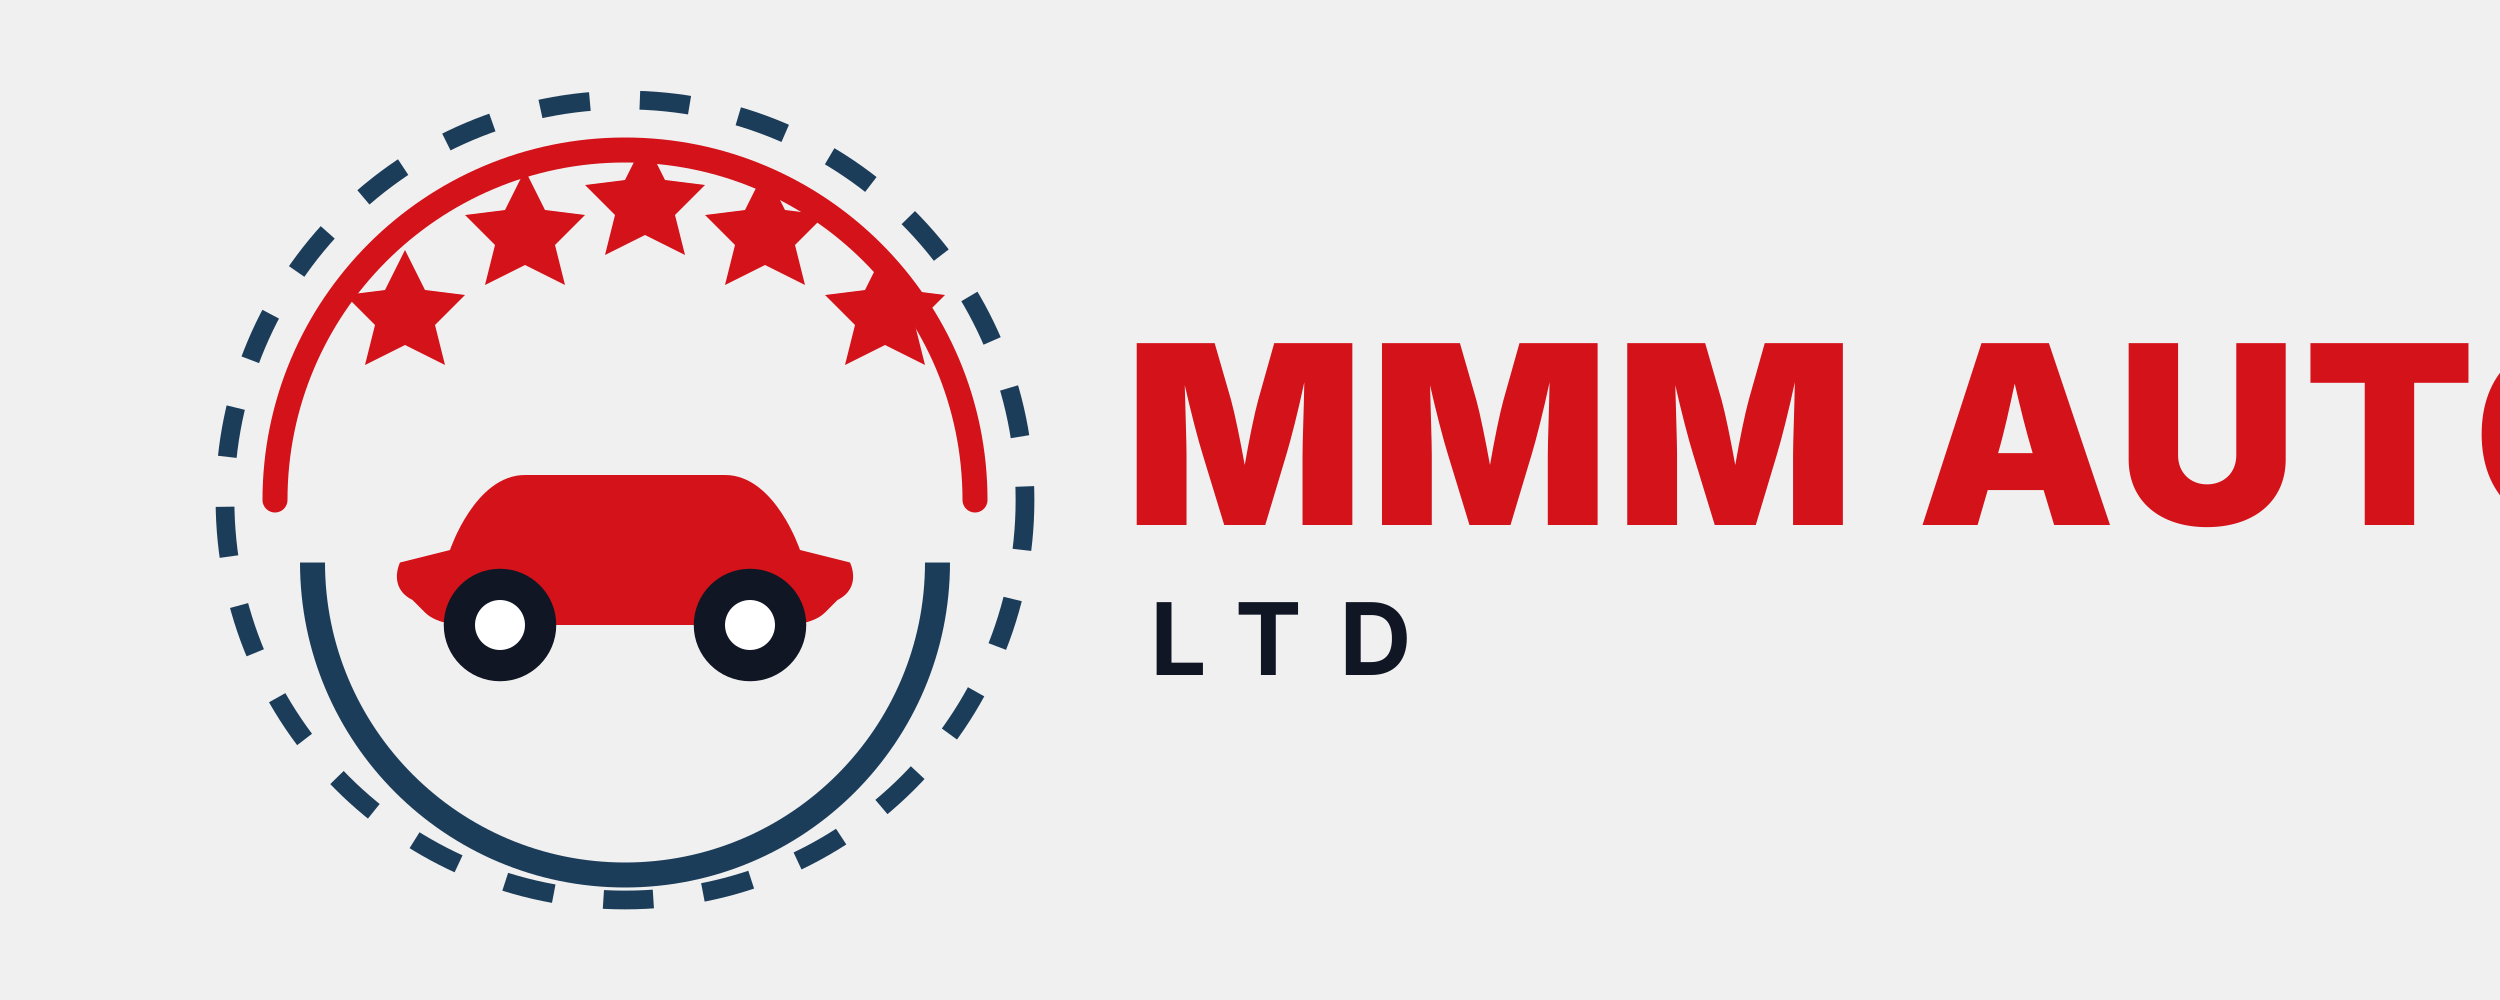
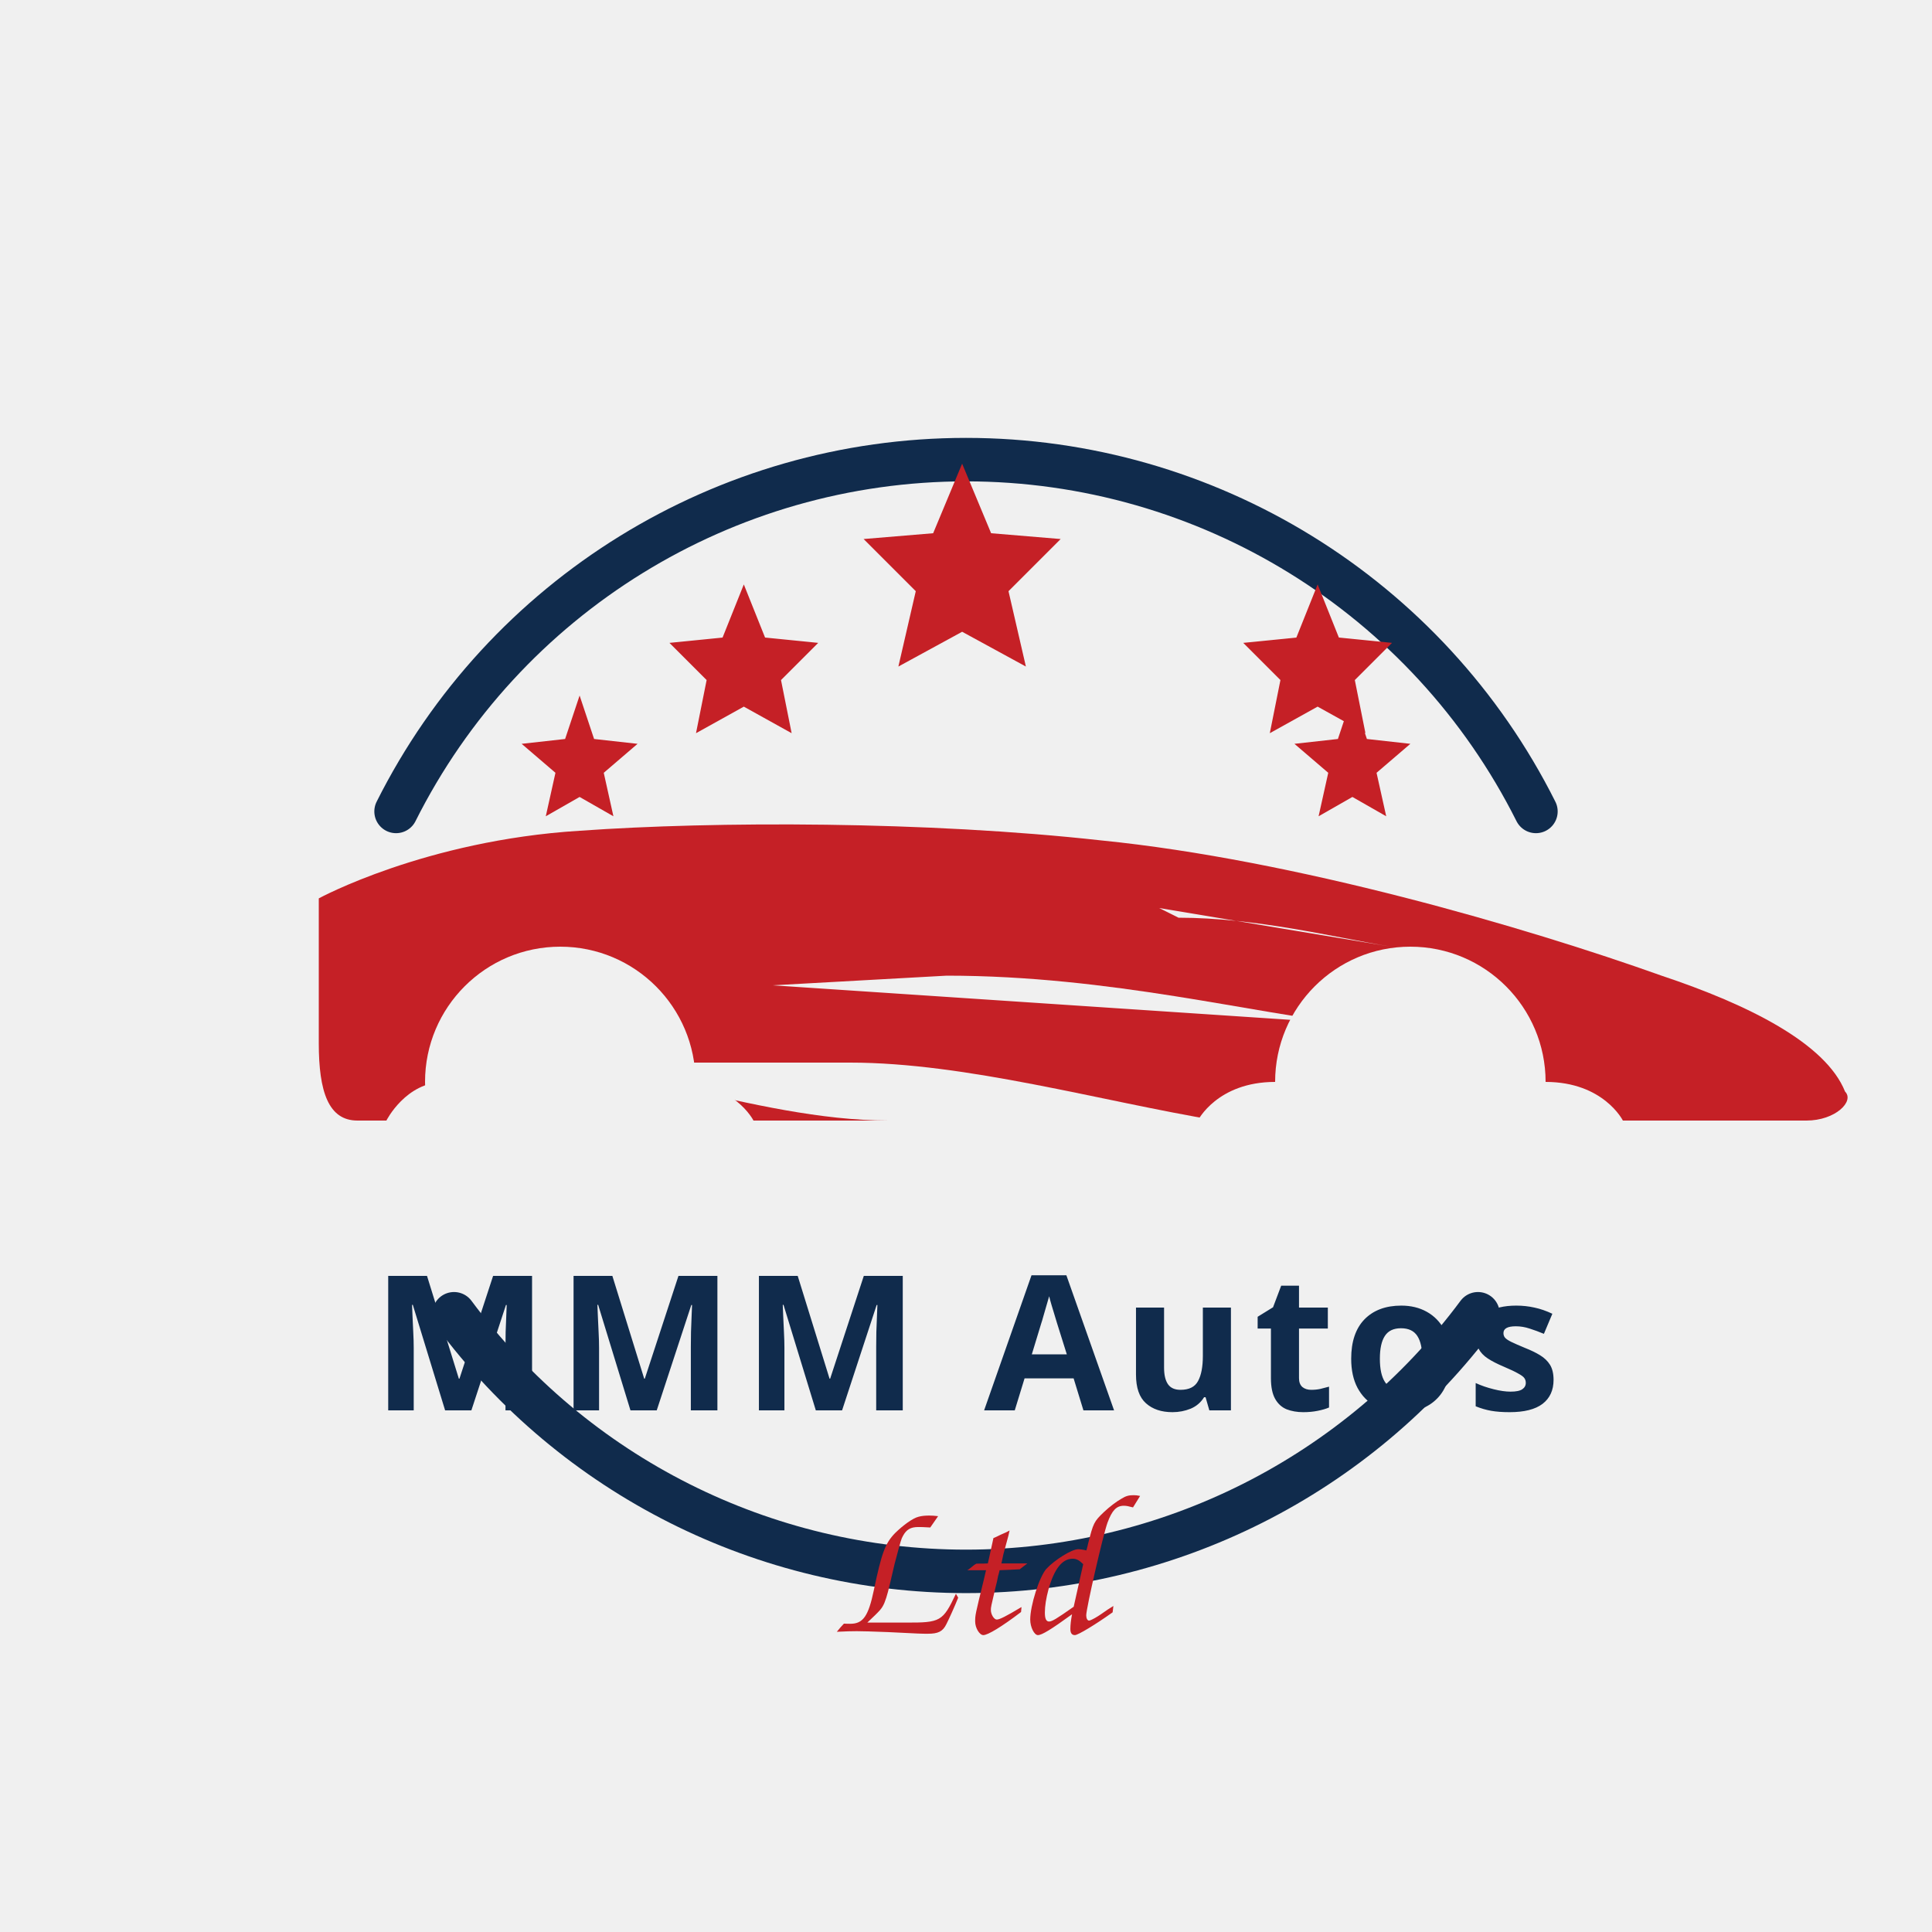
- <svg xmlns="http://www.w3.org/2000/svg" viewBox="0 0 200 80" width="200" height="80">
+ <svg xmlns="http://www.w3.org/2000/svg" viewBox="0 0 200 200" width="200" height="200">
  <defs>
+     <mask id="car-silhouette-mask">
+       <rect x="0" y="0" width="200" height="200" fill="#FFFFFF" />
+       <circle cx="58" cy="112" r="14" fill="#000000" />
+       <circle cx="146" cy="112" r="14" fill="#000000" />
+       <path d="M 52 110 C 62 109, 78 116, 92 116 L 126 116 C 114 114, 100 110, 88 110 Z" fill="#000000" />
+       <path d="M 80 102 L 140 106 C 130 105, 115 101, 98 101 Z" fill="#000000" />
+       <path d="M 120 94 L 144 98 C 138 97, 130 95, 122 95 Z" fill="#000000" />
+     </mask>
    <style>
-       .brand-title { font-family: 'Outfit', 'Inter', sans-serif; font-weight: 900; font-size: 20px; fill: #D3121A; }
-       .brand-subtitle { font-family: 'Outfit', 'Inter', sans-serif; font-weight: 700; font-size: 8px; fill: #111625; letter-spacing: 3px; }
-       .circle-arc-red { fill: none; stroke: #D3121A; stroke-width: 2; stroke-linecap: round; }
-       .circle-arc-blue { fill: none; stroke: #1C3D5A; stroke-width: 1.5; stroke-dasharray: 4,4; }
-       .star { fill: #D3121A; }
+       .logo-circle-path {
+         fill: none;
+         stroke: #102B4C;
+         stroke-width: 4.5;
+         stroke-linecap: round;
+       }
+       .logo-star {
+         fill: #C52026;
+       }
+       .logo-car-body {
+         fill: #C52026;
+       }
+       .logo-text-title {
+         font-family: 'Outfit', 'Arial Narrow', 'Arial Black', sans-serif;
+         font-weight: 800;
+         font-size: 19.5px;
+         fill: #102B4C;
+         letter-spacing: 0.8px;
+         text-transform: uppercase;
+       }
+       .logo-text-cursive {
+         font-family: 'Satisfy', 'Dancing Script', 'Brush Script MT', cursive;
+         font-size: 21px;
+         fill: #C52026;
+       }
    </style>
  </defs>
-   <g transform="translate(10, 0)">
-     <circle cx="40" cy="40" r="32" class="circle-arc-blue" />
-     <path d="M 12 40 A 28 28 0 0 1 68 40" class="circle-arc-red" />
-     <path d="M 15 45 A 25 25 0 0 0 65 45" fill="none" stroke="#1C3D5A" stroke-width="2" />
-     <path d="M 23 20 L 25 24 L 29 24.5 L 26 27.5 L 27 31.5 L 23 29.5 L 19 31.5 L 20 27.5 L 17 24.5 L 21 24 Z" class="star" transform="scale(0.8) translate(5, 5)" />
-     <path d="M 31 15 L 33 19 L 37 19.5 L 34 22.5 L 35 26.5 L 31 24.5 L 27 26.5 L 28 22.5 L 25 19.5 L 29 19 Z" class="star" transform="scale(0.8) translate(9, 2)" />
-     <path d="M 40 13 L 42 17 L 46 17.5 L 43 20.5 L 44 24.5 L 40 22.5 L 36 24.5 L 37 20.5 L 34 17.5 L 38 17 Z" class="star" transform="scale(0.8) translate(12, 1)" />
-     <path d="M 49 15 L 51 19 L 55 19.5 L 52 22.5 L 53 26.5 L 49 24.5 L 45 26.5 L 46 22.5 L 43 19.5 L 47 19 Z" class="star" transform="scale(0.8) translate(15, 2)" />
-     <path d="M 57 20 L 59 24 L 63 24.5 L 60 27.5 L 61 31.5 L 57 29.5 L 53 31.5 L 54 27.5 L 51 24.5 L 55 24 Z" class="star" transform="scale(0.8) translate(19, 5)" />
-     <path d="M 26 44 C 26 44 28 38 32 38 L 48 38 C 52 38 54 44 54 44 L 58 45 C 58 45 59 47 57 48 L 56 49 C 55 50 53 50 53 50 L 27 50 C 27 50 25 50 24 49 L 23 48 C 21 47 22 45 22 45 Z" fill="#D3121A" />
-     <circle cx="30" cy="50" r="4.5" fill="#111625" />
-     <circle cx="30" cy="50" r="2" fill="#FFF" />
-     <circle cx="50" cy="50" r="4.5" fill="#111625" />
-     <circle cx="50" cy="50" r="2" fill="#FFF" />
-   </g>
-   <g transform="translate(90, 42)">
-     <text x="0" y="0" class="brand-title" letter-spacing="0.5">MMM AUTOS</text>
-     <text x="2" y="12" class="brand-subtitle">LTD</text>
-   </g>
+   <path d="M 41 84 A 66 66 0 0 1 159 84" class="logo-circle-path" />
+   <path d="M 47 136 A 66 66 0 0 0 153 136" class="logo-circle-path" />
+   <path d="M 60 72 L 61.5 76.5 L 66 77 L 62.5 80 L 63.5 84.5 L 60 82.5 L 56.5 84.5 L 57.5 80 L 54 77 L 58.5 76.5 Z" class="logo-star" />
+   <path d="M 77 60 L 79 65 L 84 65.5 L 80.5 69 L 81.5 74 L 77 71.5 L 72.5 74 L 73.5 69 L 70 65.5 L 75 65 Z" class="logo-star" transform="scale(1.1) translate(-7, -5)" />
+   <path d="M 100 48 L 102.5 54 L 108.5 54.5 L 104 59 L 105.5 65.5 L 100 62.5 L 94.5 65.5 L 96 59 L 91.5 54.5 L 97.5 54 Z" class="logo-star" transform="scale(1.2) translate(-17, -8)" />
+   <path d="M 123 60 L 125 65 L 130 65.5 L 126.5 69 L 127.5 74 L 123 71.5 L 118.5 74 L 119.5 69 L 116 65.5 L 121 65 Z" class="logo-star" transform="scale(1.1) translate(1, -5)" />
+   <path d="M 140 72 L 141.5 76.5 L 146 77 L 142.5 80 L 143.5 84.5 L 140 82.5 L 136.5 84.5 L 137.5 80 L 134 77 L 138.5 76.5 Z" class="logo-star" />
+   <path d="M 33 93             C 33 93, 44 87, 60 86             C 74 85, 96 85, 114 87             C 134 89, 158 96, 172 101             C 181 104, 189 108, 191 113            C 192 114, 190 116, 187 116            C 183 116, 172 116, 168 116            C 168 116, 166 112, 160 112            L 132 112            C 126 112, 124 116, 124 116            L 78 116            C 78 116, 76 112, 70 112            L 46 112            C 42 112, 40 116, 40 116            L 37 116            C 34 116, 33 113, 33 108            C 33 103, 33 95, 33 93 Z" class="logo-car-body" mask="url(#car-silhouette-mask)" />
+   <text x="100" y="146" class="logo-text-title" text-anchor="middle">MMM Autos</text>
+   <text x="100" y="169" class="logo-text-cursive" text-anchor="middle">Ltd</text>
</svg>
